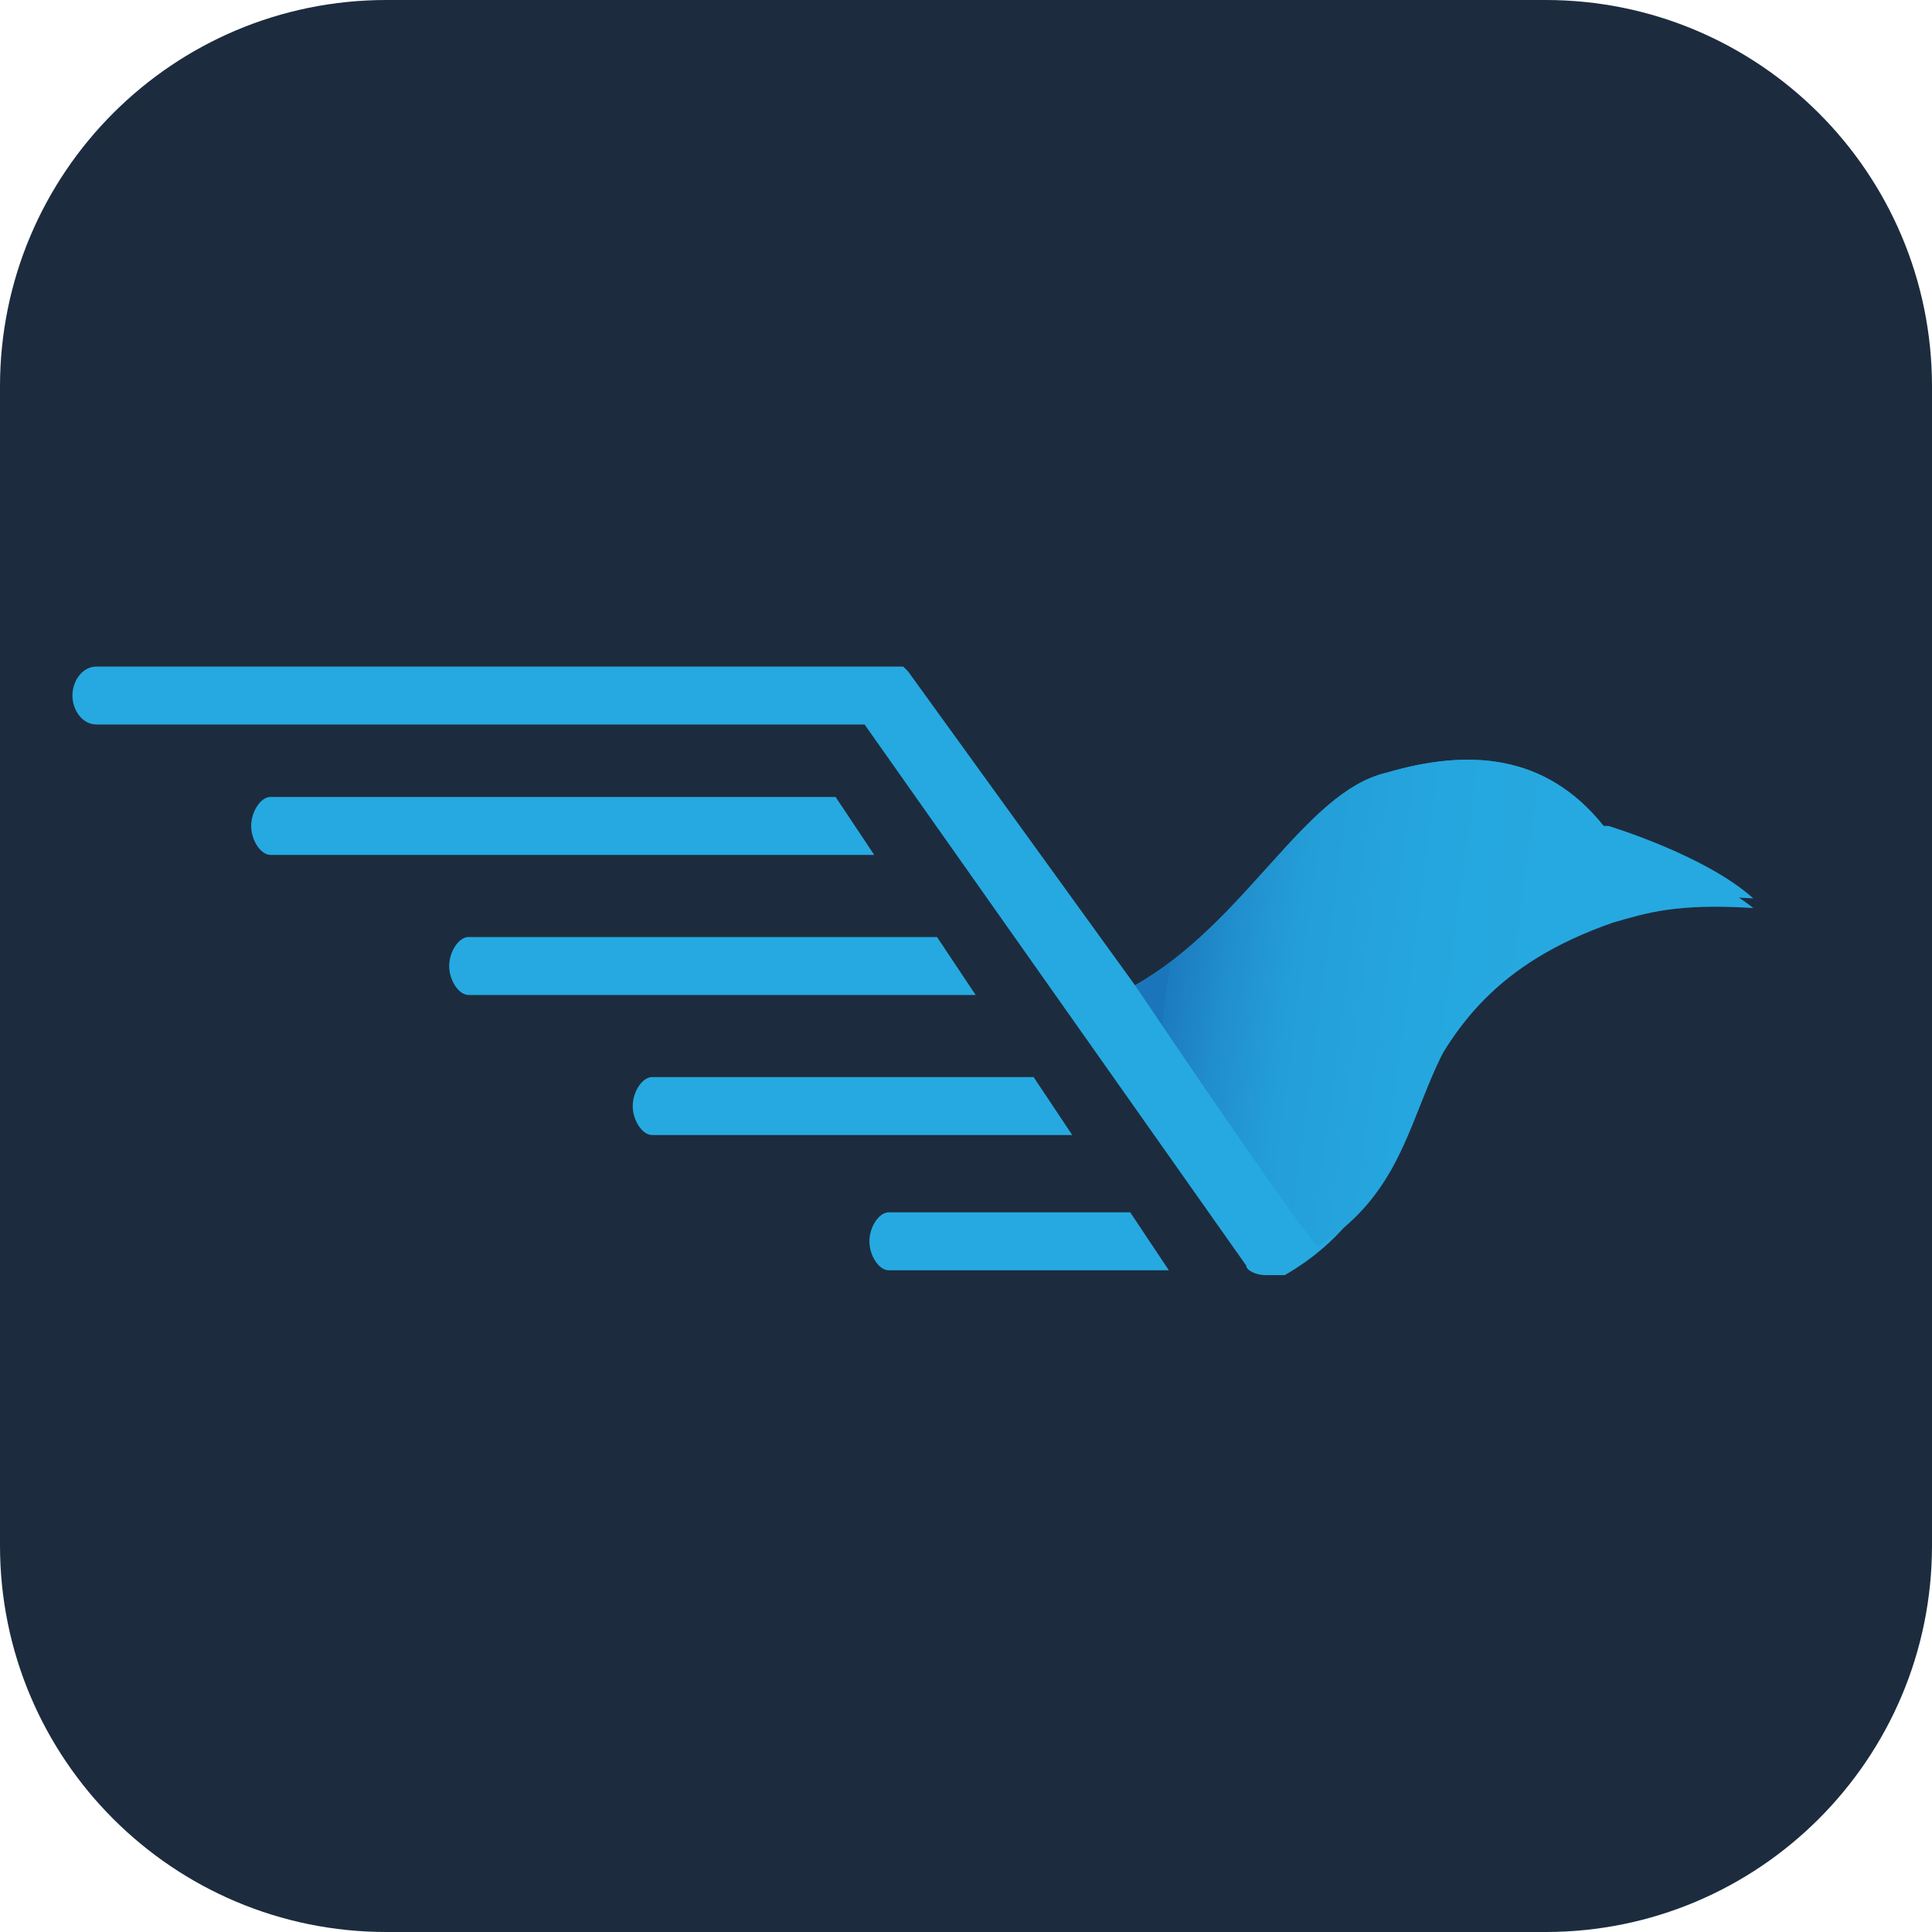
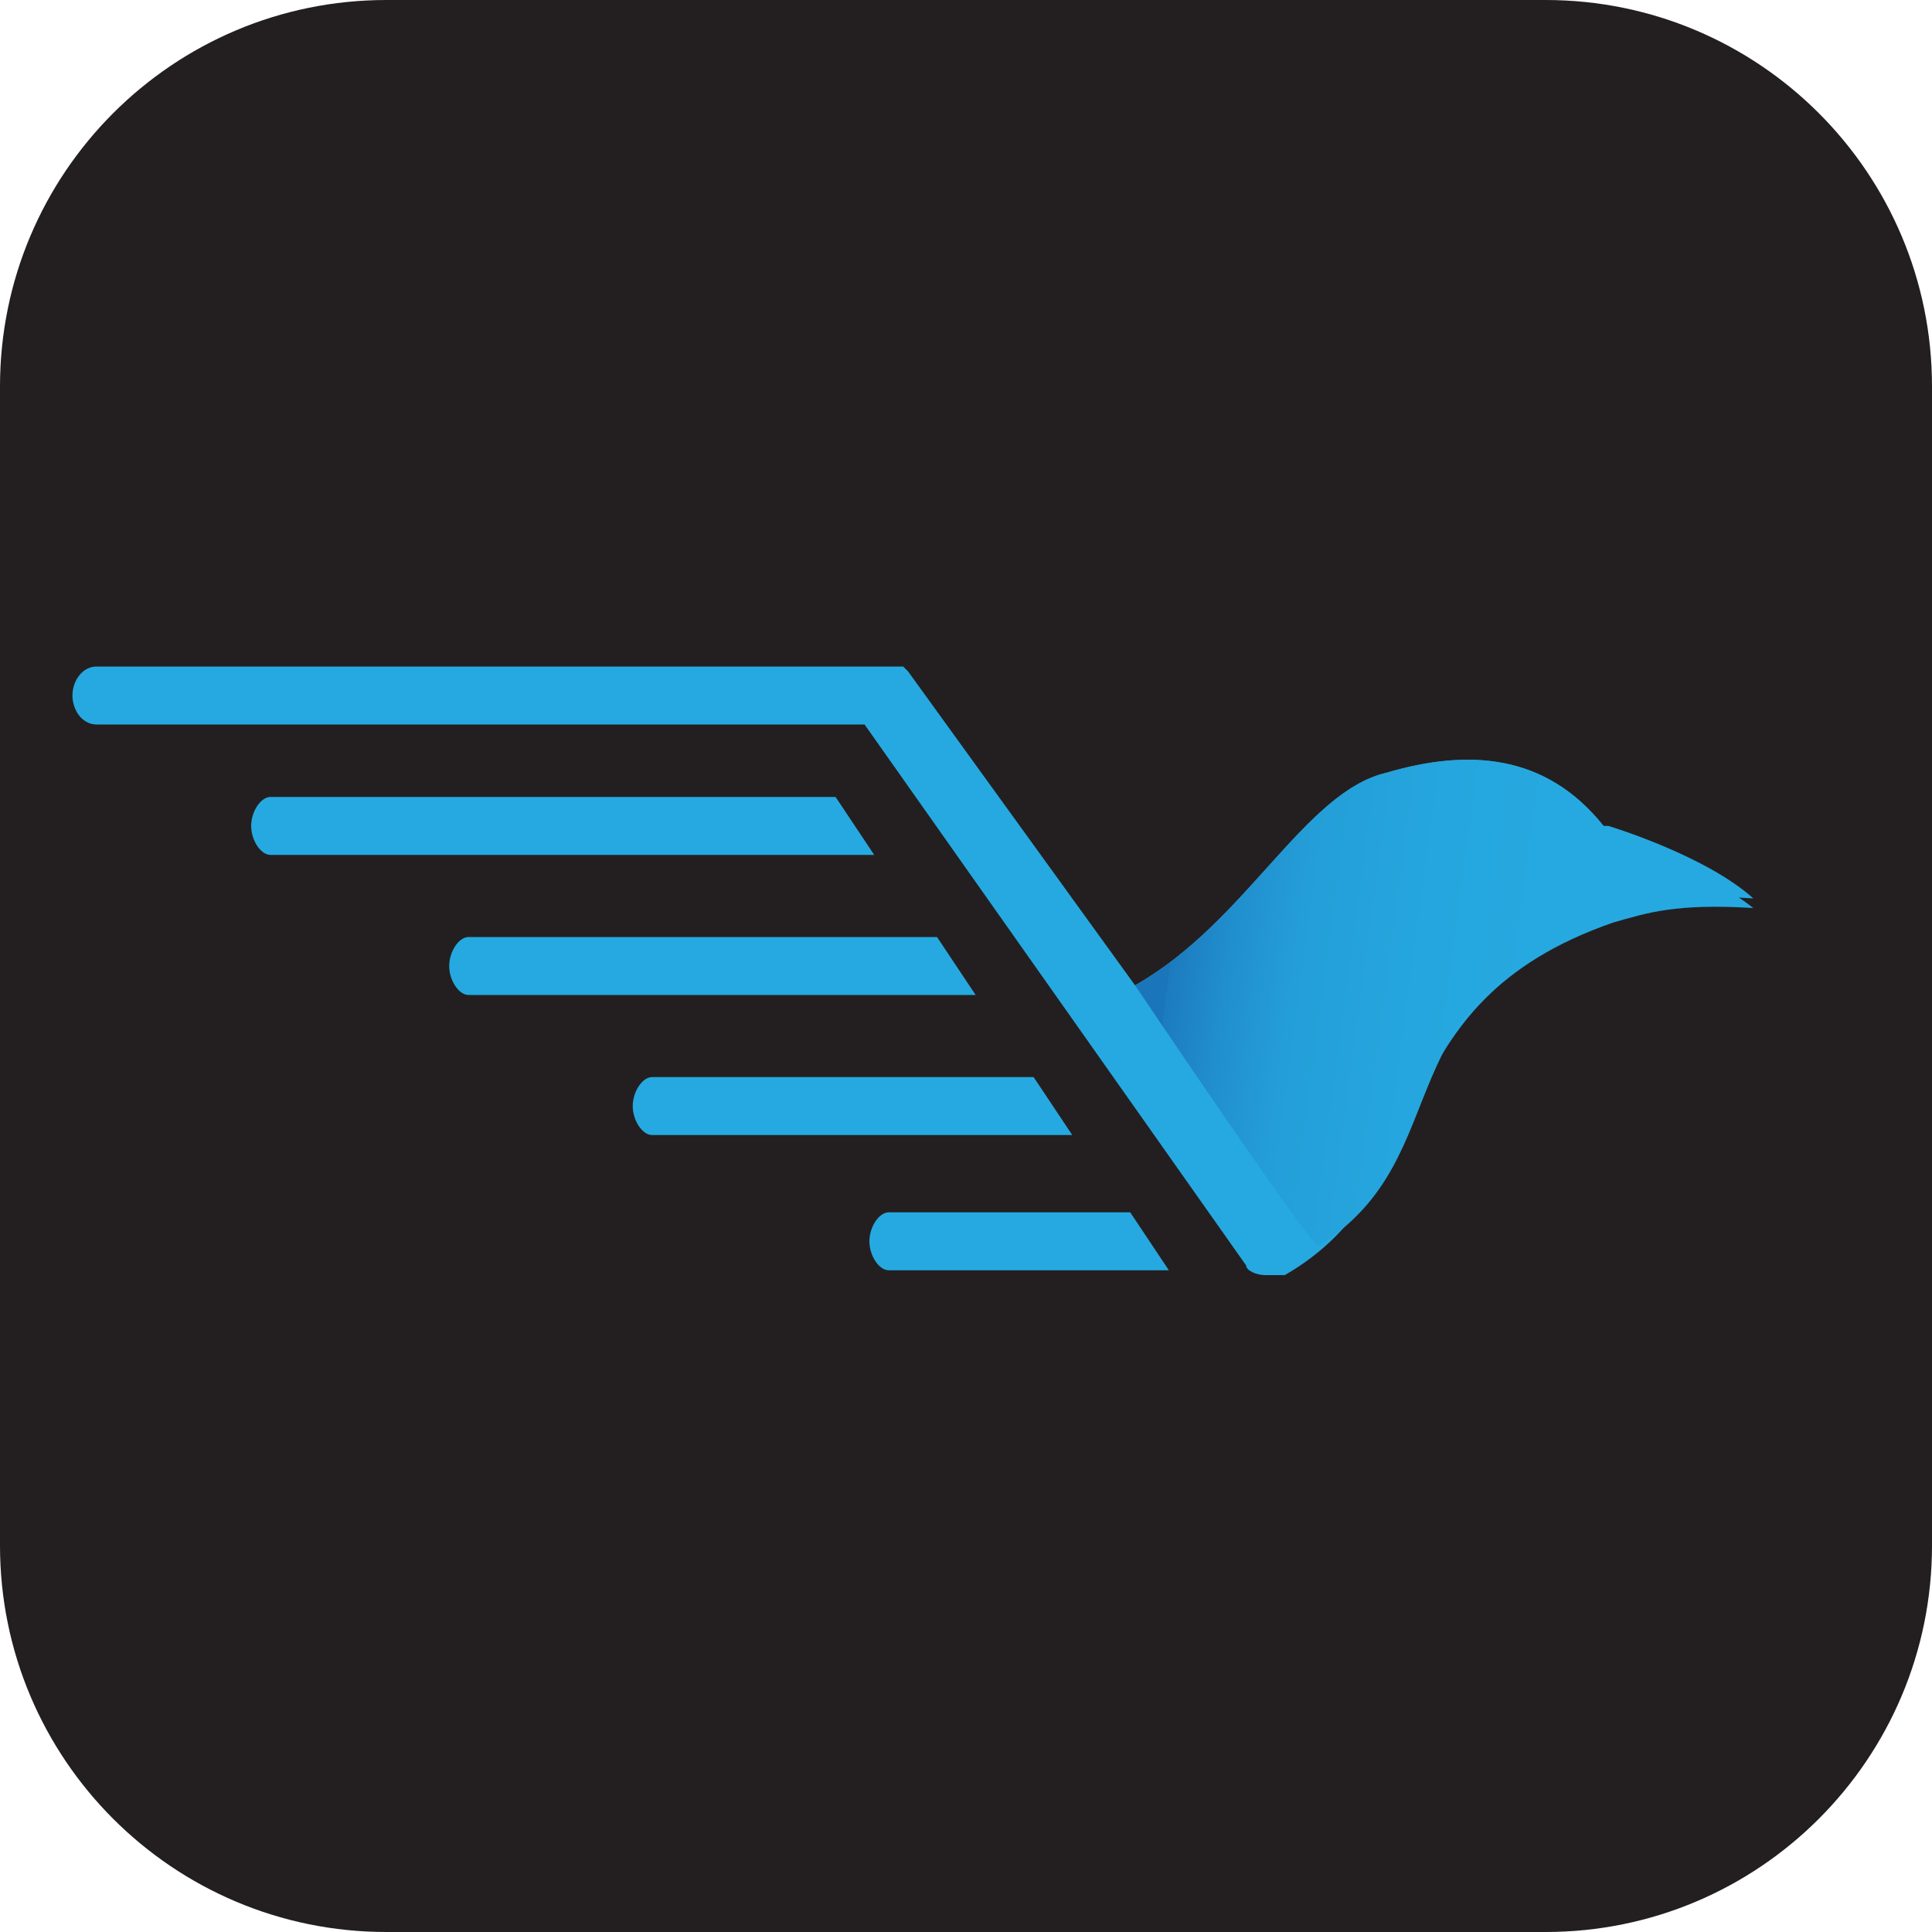
<svg xmlns="http://www.w3.org/2000/svg" id="Layer_1" version="1.1" viewBox="0 0 40 40">
  <defs>
    <style>
      .st0, .st1 {
        fill: #26a9e0;
      }

      .st0, .st2 {
        fill-rule: evenodd;
      }

      .st3 {
-         fill: #1c2c3e;
+         fill: #231f20;
      }

      .st2 {
        fill: url(#linear-gradient);
      }
    </style>
-     <linearGradient id="linear-gradient" x1="557.8" y1="-993.9" x2="570.5" y2="-995.6" gradientTransform="translate(-533.6 -973.8) scale(1 -1)" gradientUnits="userSpaceOnUse">
+     <linearGradient id="linear-gradient" x1="557.8" y1="2017.93" x2="570.5" y2="2019.63" gradientTransform="translate(-533.6 -1997.8)" gradientUnits="userSpaceOnUse">
      <stop offset="0" stop-color="#1b75bb" />
      <stop offset="0" stop-color="#1c7bbf" />
      <stop offset=".1" stop-color="#2190ce" />
      <stop offset=".2" stop-color="#249ed8" />
      <stop offset=".4" stop-color="#25a6de" />
      <stop offset=".6" stop-color="#26a9e0" />
      <stop offset="1" stop-color="#26a9e0" />
    </linearGradient>
  </defs>
  <rect class="st3" width="40" height="40" rx="8" ry="8" />
-   <path class="st0" d="M33.2,17.1c-1.2-1.5-2.8-1.6-4.5-1.1-1.7.4-2.9,3.1-5.2,4.4l-4.7-6.5s0,0,0,0h0s0,0-.1-.1c0,0,0,0,0,0,0,0-.1,0-.2,0,0,0,0,0,0,0t0,0H2c-.3,0-.5.3-.5.6s.2.6.5.6h15.9l7.9,11.2c0,.1.2.2.4.2h0s0,0,0,0h0c.1,0,.3,0,.4,0,3.3-1.9,1.9-5.6,6.8-7.3.7-.2,1.3-.4,2.9-.3-1-.8-3-1.5-3-1.5Z" />
-   <path class="st2" d="M33.2,17.1c-1.2-1.5-2.8-1.6-4.5-1.1-1.7.4-2.9,3.1-5.2,4.4,0,0,3.7,5.5,3.8,5.4,3-1.9,1.2-5.1,6.1-6.9.7-.2,1.3-.4,2.9-.3-1-.9-3-1.5-3-1.5Z" />
-   <path class="st1" d="M5.6,16.5c-.2,0-.4.3-.4.6s.2.6.4.6h12.5s0,0,0,0l-.8-1.2H5.6Z" />
-   <path class="st1" d="M9.7,19.4c-.2,0-.4.3-.4.6s.2.6.4.6h10.5l-.8-1.2h-9.6Z" />
-   <path class="st1" d="M13.5,22.3c-.2,0-.4.3-.4.6s.2.6.4.6h8.7l-.8-1.2h-7.8Z" />
+   <path class="st0" d="M33.2,17.1c-1.2-1.5-2.8-1.6-4.5-1.1-1.7.4-2.9,3.1-5.2,4.4l-4.7-6.5h0l-.1-.1H2c-.3,0-.5.3-.5.6s.2.6.5.6h15.9l7.9,11.2c0,.1.2.2.4.2h.4c3.3-1.9,1.9-5.6,6.8-7.3.7-.2,1.3-.4,2.9-.3-1-.8-3-1.5-3-1.5l-.1-.2Z" />
+   <path class="st2" d="M33.2,17.1c-1.2-1.5-2.8-1.6-4.5-1.1-1.7.4-2.9,3.1-5.2,4.4,0,0,3.7,5.5,3.8,5.4,3-1.9,1.2-5.1,6.1-6.9.7-.2,1.3-.4,2.9-.3-1-.9-3-1.5-3-1.5h-.1Z" />
+   <path class="st1" d="M5.6,16.5c-.2,0-.4.3-.4.6s.2.6.4.6h12.5l-.8-1.2H5.6Z" />
+   <path class="st1" d="M9.7,19.4c-.2,0-.4.3-.4.6s.2.6.4.6h10.5l-.8-1.2h-9.7Z" />
+   <path class="st1" d="M13.5,22.3c-.2,0-.4.3-.4.6s.2.6.4.6h8.7l-.8-1.2h-7.9Z" />
  <path class="st1" d="M18.4,25.1c-.2,0-.4.3-.4.6s.2.6.4.6h5.8l-.8-1.2h-5Z" />
</svg>
